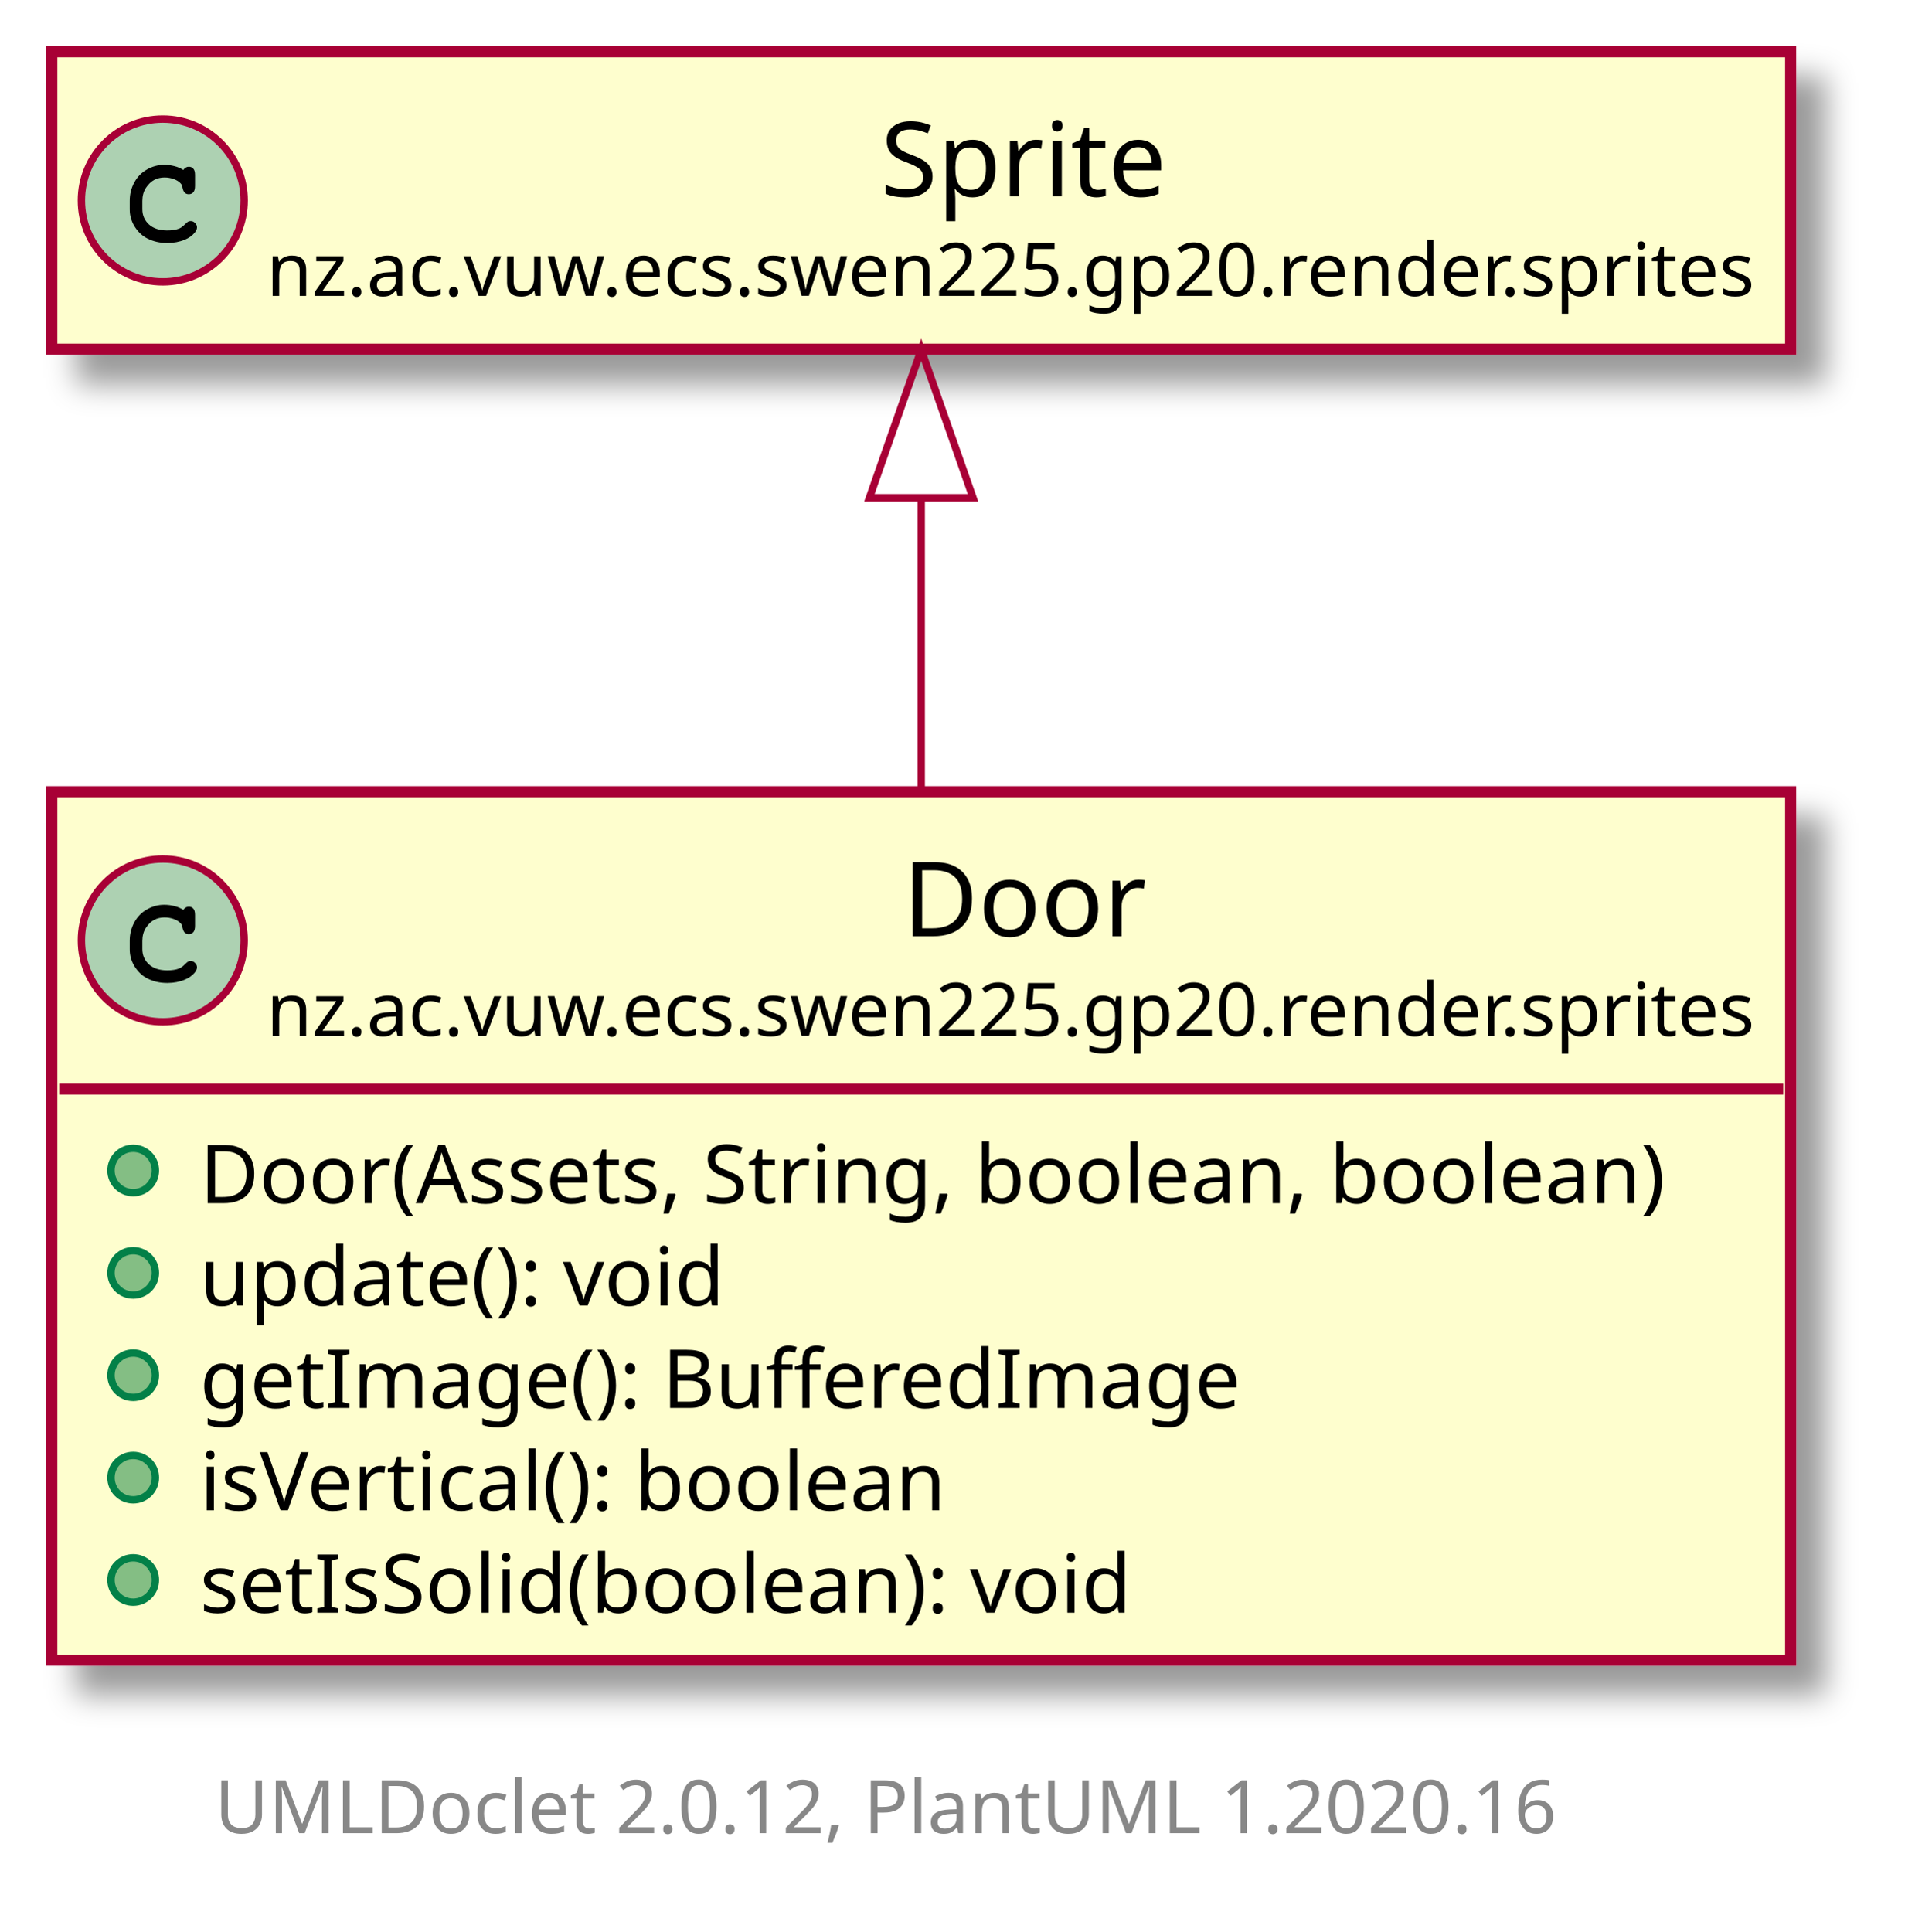
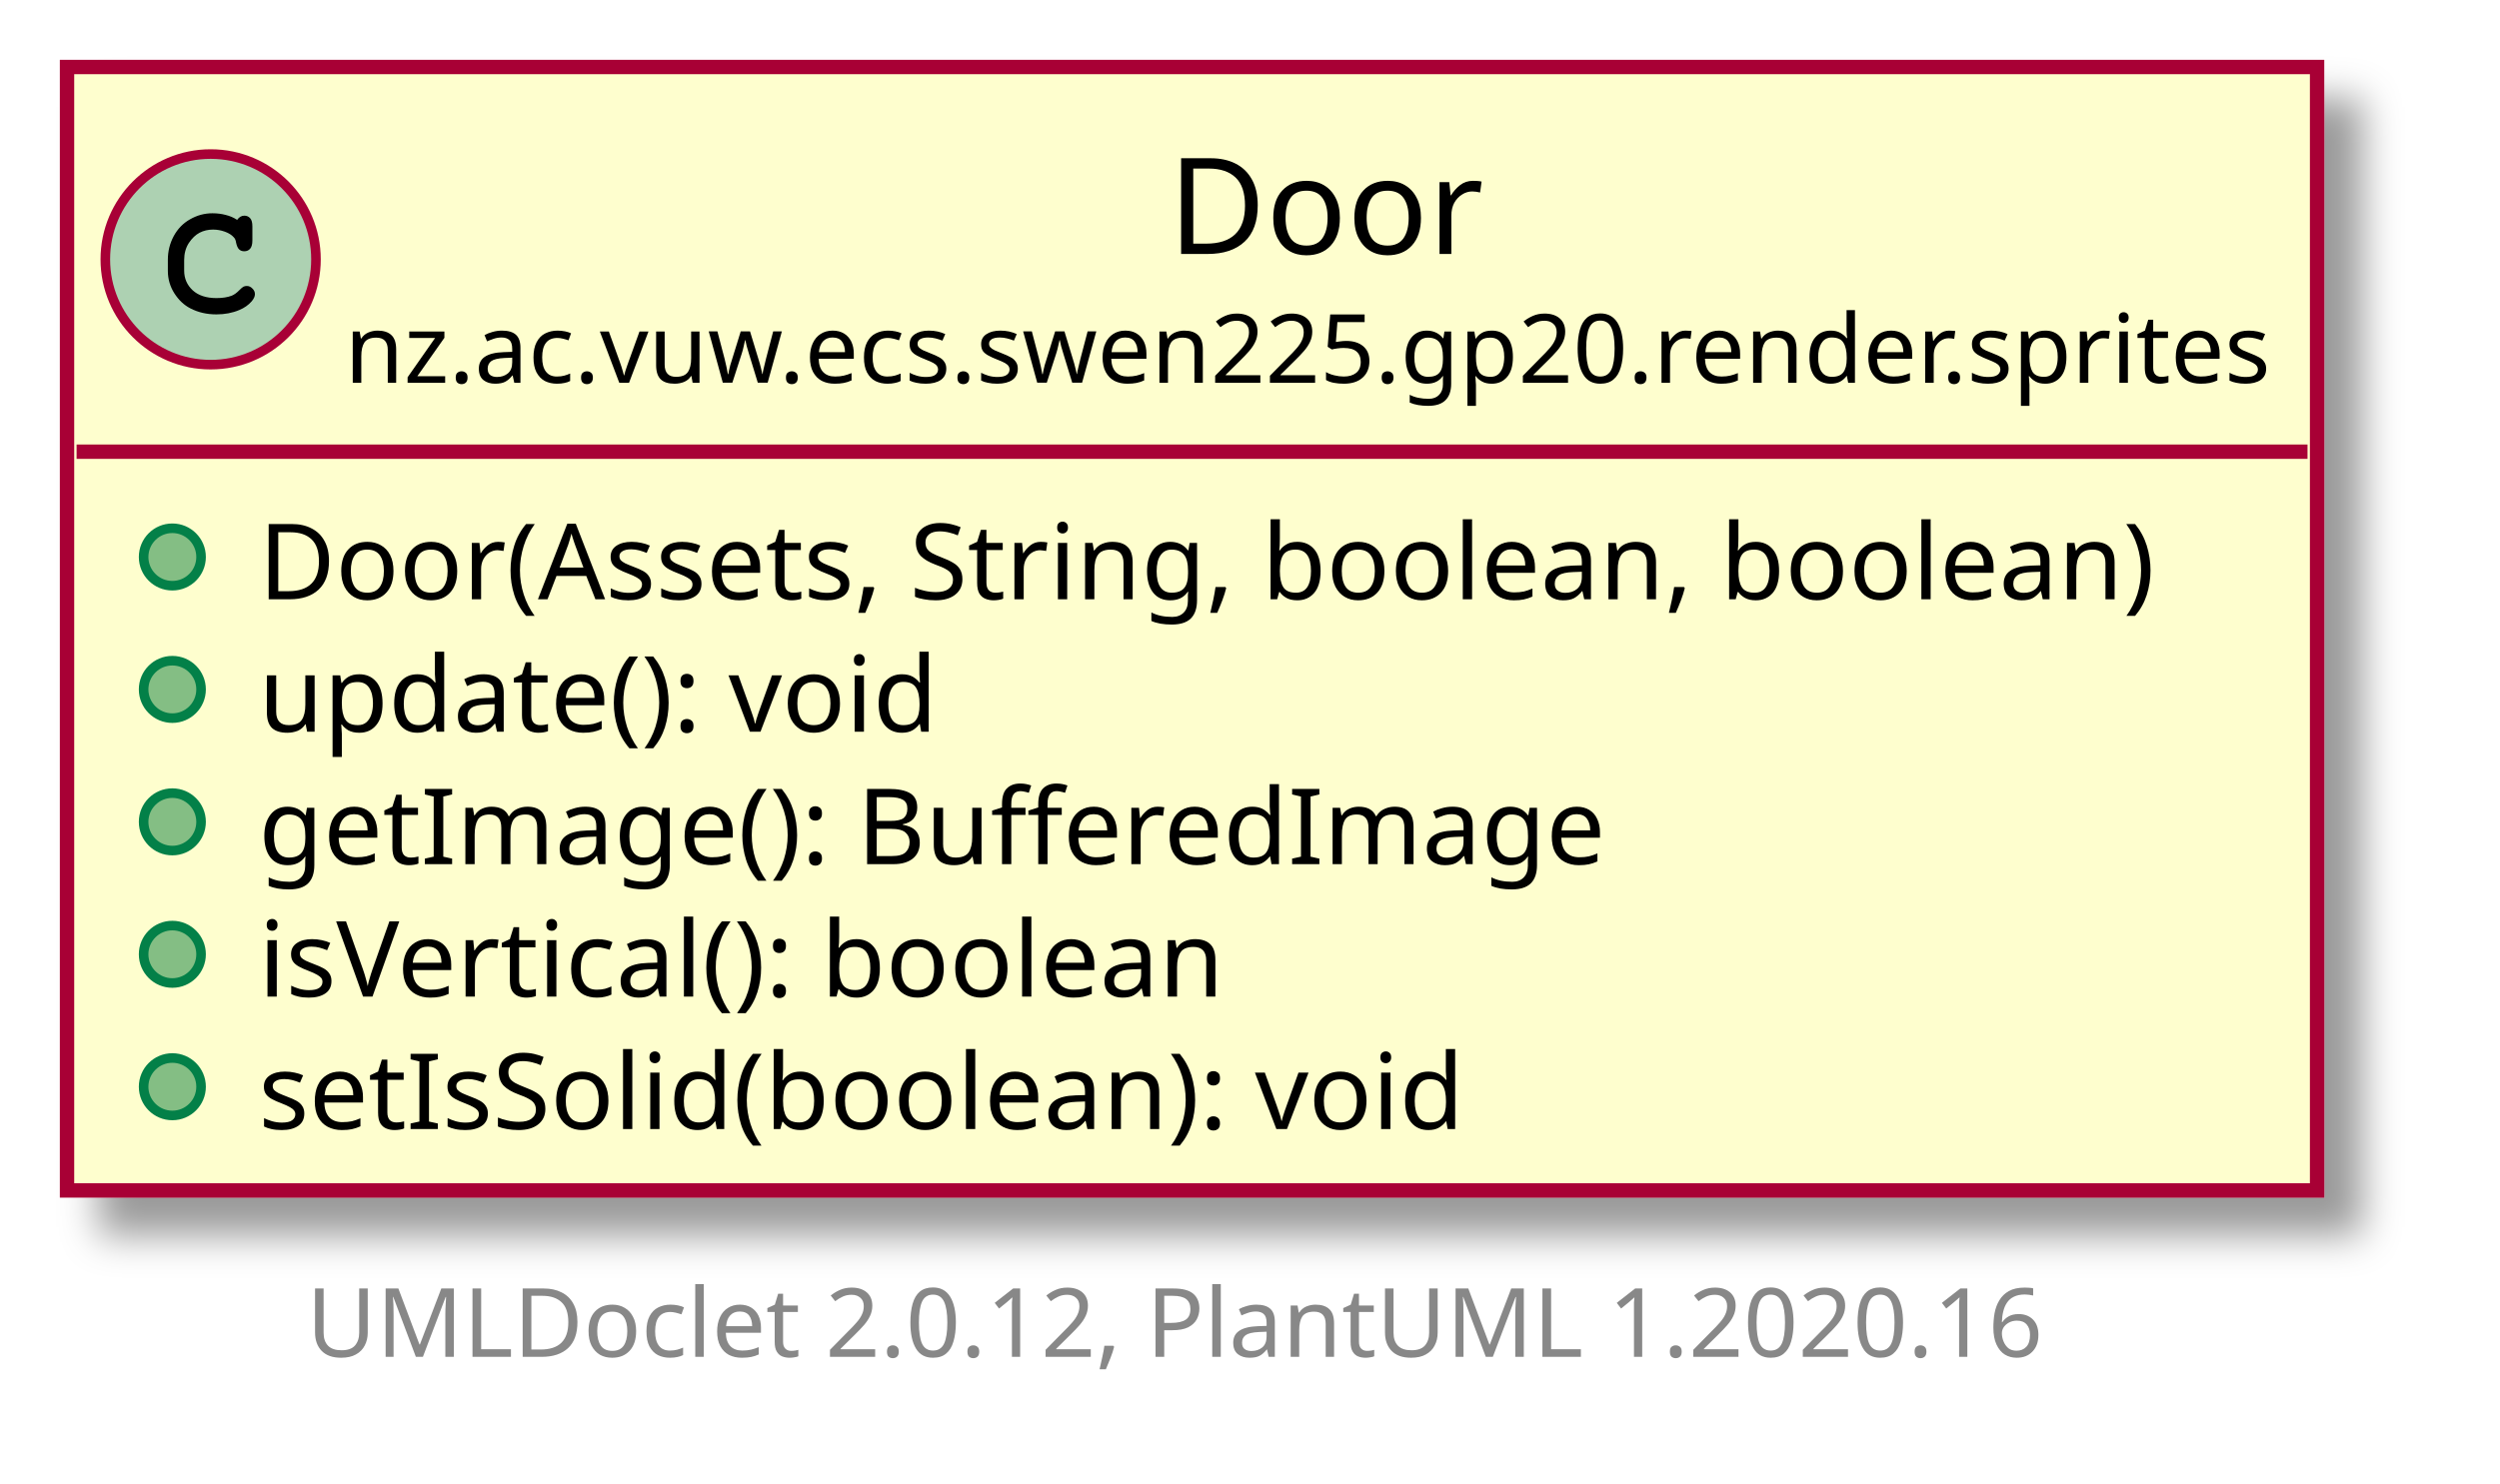
- <svg xmlns="http://www.w3.org/2000/svg" xmlns:xlink="http://www.w3.org/1999/xlink" contentScriptType="application/ecmascript" contentStyleType="text/css" height="261px" preserveAspectRatio="none" style="width:261px;height:261px;" version="1.1" viewBox="0 0 261 261" width="261px" zoomAndPan="magnify">
+ <svg xmlns="http://www.w3.org/2000/svg" xmlns:xlink="http://www.w3.org/1999/xlink" contentScriptType="application/ecmascript" contentStyleType="text/css" height="155px" preserveAspectRatio="none" style="width:261px;height:155px;" version="1.1" viewBox="0 0 261 155" width="261px" zoomAndPan="magnify">
  <defs>
-     <filter height="300%" id="fm16wc8l3t9yg" width="300%" x="-1" y="-1">
+     <filter height="300%" id="fto835ca2oiah" width="300%" x="-1" y="-1">
      <feGaussianBlur result="blurOut" stdDeviation="2.0" />
      <feColorMatrix in="blurOut" result="blurOut2" type="matrix" values="0 0 0 0 0 0 0 0 0 0 0 0 0 0 0 0 0 0 .4 0" />
      <feOffset dx="4.0" dy="4.0" in="blurOut2" result="blurOut3" />
      <feBlend in="SourceGraphic" in2="blurOut3" mode="normal" />
    </filter>
  </defs>
  <g>
    <a href="Door.html" target="_top" title="Door.html" xlink:actuate="onRequest" xlink:href="Door.html" xlink:show="new" xlink:title="Door.html" xlink:type="simple">
-       <rect codeLine="5" fill="#FEFECE" filter="url(#fm16wc8l3t9yg)" height="117.367" id="nz.ac.vuw.ecs.swen225.gp20.render.sprites.Door" style="stroke: #A80036; stroke-width: 1.5;" width="235" x="7" y="107" />
-       <ellipse cx="22" cy="127.094" fill="#ADD1B2" rx="11" ry="11" style="stroke: #A80036; stroke-width: 1.0;" />
-       <path d="M24.766,122.969 Q24.922,122.75 25.109,122.641 Q25.297,122.531 25.516,122.531 Q25.891,122.531 26.125,122.797 Q26.359,123.047 26.359,123.656 L26.359,125.109 Q26.359,125.719 26.125,125.984 Q25.891,126.25 25.516,126.25 Q25.172,126.25 24.969,126.047 Q24.766,125.859 24.656,125.344 Q24.609,124.984 24.422,124.797 Q24.094,124.422 23.484,124.203 Q22.875,123.984 22.25,123.984 Q21.484,123.984 20.844,124.312 Q20.219,124.641 19.719,125.391 Q19.234,126.141 19.234,127.172 L19.234,128.266 Q19.234,129.5 20.125,130.328 Q21.016,131.141 22.609,131.141 Q23.547,131.141 24.203,130.891 Q24.594,130.734 25.016,130.297 Q25.281,130.031 25.422,129.953 Q25.578,129.875 25.781,129.875 Q26.109,129.875 26.359,130.141 Q26.625,130.391 26.625,130.734 Q26.625,131.078 26.281,131.484 Q25.781,132.062 24.984,132.391 Q23.906,132.844 22.609,132.844 Q21.094,132.844 19.891,132.219 Q18.906,131.719 18.219,130.656 Q17.531,129.578 17.531,128.297 L17.531,127.141 Q17.531,125.812 18.141,124.672 Q18.766,123.516 19.859,122.906 Q20.953,122.281 22.188,122.281 Q22.922,122.281 23.562,122.453 Q24.219,122.609 24.766,122.969 Z " />
-       <text fill="#000000" font-family="sans-serif" font-size="14" lengthAdjust="spacingAndGlyphs" textLength="31" x="122" y="126.533">Door</text>
-       <text fill="#000000" font-family="sans-serif" font-size="10" lengthAdjust="spacingAndGlyphs" textLength="203" x="36" y="139.99">nz.ac.vuw.ecs.swen225.gp20.render.sprites</text>
-       <line style="stroke: #A80036; stroke-width: 1.5;" x1="8" x2="241" y1="147.188" y2="147.188" />
-       <ellipse cx="18" cy="158.188" fill="#84BE84" rx="3" ry="3" style="stroke: #038048; stroke-width: 1.0;" />
-       <text fill="#000000" font-family="sans-serif" font-size="11" lengthAdjust="spacingAndGlyphs" textLength="188" x="27" y="162.606">Door(Assets, String, boolean, boolean)</text>
-       <ellipse cx="18" cy="172.023" fill="#84BE84" rx="3" ry="3" style="stroke: #038048; stroke-width: 1.0;" />
-       <text fill="#000000" font-family="sans-serif" font-size="11" lengthAdjust="spacingAndGlyphs" textLength="67" x="27" y="176.442">update(): void</text>
-       <ellipse cx="18" cy="185.859" fill="#84BE84" rx="3" ry="3" style="stroke: #038048; stroke-width: 1.0;" />
-       <text fill="#000000" font-family="sans-serif" font-size="11" lengthAdjust="spacingAndGlyphs" textLength="130" x="27" y="190.278">getImage(): BufferedImage</text>
-       <ellipse cx="18" cy="199.695" fill="#84BE84" rx="3" ry="3" style="stroke: #038048; stroke-width: 1.0;" />
-       <text fill="#000000" font-family="sans-serif" font-size="11" lengthAdjust="spacingAndGlyphs" textLength="96" x="27" y="204.114">isVertical(): boolean</text>
-       <ellipse cx="18" cy="213.531" fill="#84BE84" rx="3" ry="3" style="stroke: #038048; stroke-width: 1.0;" />
-       <text fill="#000000" font-family="sans-serif" font-size="11" lengthAdjust="spacingAndGlyphs" textLength="119" x="27" y="217.95">setIsSolid(boolean): void</text>
-     </a>
-     <a href="Sprite.html" target="_top" title="Sprite.html" xlink:actuate="onRequest" xlink:href="Sprite.html" xlink:show="new" xlink:title="Sprite.html" xlink:type="simple">
-       <rect codeLine="13" fill="#FEFECE" filter="url(#fm16wc8l3t9yg)" height="40.188" id="nz.ac.vuw.ecs.swen225.gp20.render.sprites.Sprite" style="stroke: #A80036; stroke-width: 1.5;" width="235" x="7" y="7" />
+       <rect codeLine="5" fill="#FEFECE" filter="url(#fto835ca2oiah)" height="117.367" id="nz.ac.vuw.ecs.swen225.gp20.render.sprites.Door" style="stroke: #A80036; stroke-width: 1.5;" width="235" x="7" y="7" />
      <ellipse cx="22" cy="27.094" fill="#ADD1B2" rx="11" ry="11" style="stroke: #A80036; stroke-width: 1.0;" />
      <path d="M24.766,22.969 Q24.922,22.75 25.109,22.641 Q25.297,22.531 25.516,22.531 Q25.891,22.531 26.125,22.797 Q26.359,23.047 26.359,23.656 L26.359,25.109 Q26.359,25.719 26.125,25.984 Q25.891,26.25 25.516,26.25 Q25.172,26.25 24.969,26.047 Q24.766,25.859 24.656,25.344 Q24.609,24.984 24.422,24.797 Q24.094,24.422 23.484,24.203 Q22.875,23.984 22.25,23.984 Q21.484,23.984 20.844,24.312 Q20.219,24.641 19.719,25.391 Q19.234,26.141 19.234,27.172 L19.234,28.266 Q19.234,29.5 20.125,30.328 Q21.016,31.141 22.609,31.141 Q23.547,31.141 24.203,30.891 Q24.594,30.734 25.016,30.297 Q25.281,30.031 25.422,29.953 Q25.578,29.875 25.781,29.875 Q26.109,29.875 26.359,30.141 Q26.625,30.391 26.625,30.734 Q26.625,31.078 26.281,31.484 Q25.781,32.062 24.984,32.391 Q23.906,32.844 22.609,32.844 Q21.094,32.844 19.891,32.219 Q18.906,31.719 18.219,30.656 Q17.531,29.578 17.531,28.297 L17.531,27.141 Q17.531,25.812 18.141,24.672 Q18.766,23.516 19.859,22.906 Q20.953,22.281 22.188,22.281 Q22.922,22.281 23.562,22.453 Q24.219,22.609 24.766,22.969 Z " />
-       <text fill="#000000" font-family="sans-serif" font-size="14" lengthAdjust="spacingAndGlyphs" textLength="37" x="119" y="26.533">Sprite</text>
+       <text fill="#000000" font-family="sans-serif" font-size="14" lengthAdjust="spacingAndGlyphs" textLength="31" x="122" y="26.533">Door</text>
      <text fill="#000000" font-family="sans-serif" font-size="10" lengthAdjust="spacingAndGlyphs" textLength="203" x="36" y="39.99">nz.ac.vuw.ecs.swen225.gp20.render.sprites</text>
+       <line style="stroke: #A80036; stroke-width: 1.5;" x1="8" x2="241" y1="47.188" y2="47.188" />
+       <ellipse cx="18" cy="58.188" fill="#84BE84" rx="3" ry="3" style="stroke: #038048; stroke-width: 1.0;" />
+       <text fill="#000000" font-family="sans-serif" font-size="11" lengthAdjust="spacingAndGlyphs" textLength="188" x="27" y="62.606">Door(Assets, String, boolean, boolean)</text>
+       <ellipse cx="18" cy="72.023" fill="#84BE84" rx="3" ry="3" style="stroke: #038048; stroke-width: 1.0;" />
+       <text fill="#000000" font-family="sans-serif" font-size="11" lengthAdjust="spacingAndGlyphs" textLength="67" x="27" y="76.442">update(): void</text>
+       <ellipse cx="18" cy="85.859" fill="#84BE84" rx="3" ry="3" style="stroke: #038048; stroke-width: 1.0;" />
+       <text fill="#000000" font-family="sans-serif" font-size="11" lengthAdjust="spacingAndGlyphs" textLength="130" x="27" y="90.278">getImage(): BufferedImage</text>
+       <ellipse cx="18" cy="99.695" fill="#84BE84" rx="3" ry="3" style="stroke: #038048; stroke-width: 1.0;" />
+       <text fill="#000000" font-family="sans-serif" font-size="11" lengthAdjust="spacingAndGlyphs" textLength="96" x="27" y="104.114">isVertical(): boolean</text>
+       <ellipse cx="18" cy="113.531" fill="#84BE84" rx="3" ry="3" style="stroke: #038048; stroke-width: 1.0;" />
+       <text fill="#000000" font-family="sans-serif" font-size="11" lengthAdjust="spacingAndGlyphs" textLength="119" x="27" y="117.95">setIsSolid(boolean): void</text>
    </a>
-     <path codeLine="15" d="M124.5,67.38 C124.5,79.73 124.5,93.63 124.5,106.97 " fill="none" id="nz.ac.vuw.ecs.swen225.gp20.render.sprites.Sprite-backto-nz.ac.vuw.ecs.swen225.gp20.render.sprites.Door" style="stroke: #A80036; stroke-width: 1.0;" />
-     <polygon fill="none" points="117.5,67.27,124.5,47.27,131.5,67.27,117.5,67.27" style="stroke: #A80036; stroke-width: 1.0;" />
-     <text fill="#888888" font-family="sans-serif" font-size="10" lengthAdjust="spacingAndGlyphs" textLength="185" x="29" y="247.748">UMLDoclet 2.0.12, PlantUML 1.2020.16</text>
+     <text fill="#888888" font-family="sans-serif" font-size="10" lengthAdjust="spacingAndGlyphs" textLength="185" x="32" y="141.748">UMLDoclet 2.0.12, PlantUML 1.2020.16</text>
  </g>
</svg>
